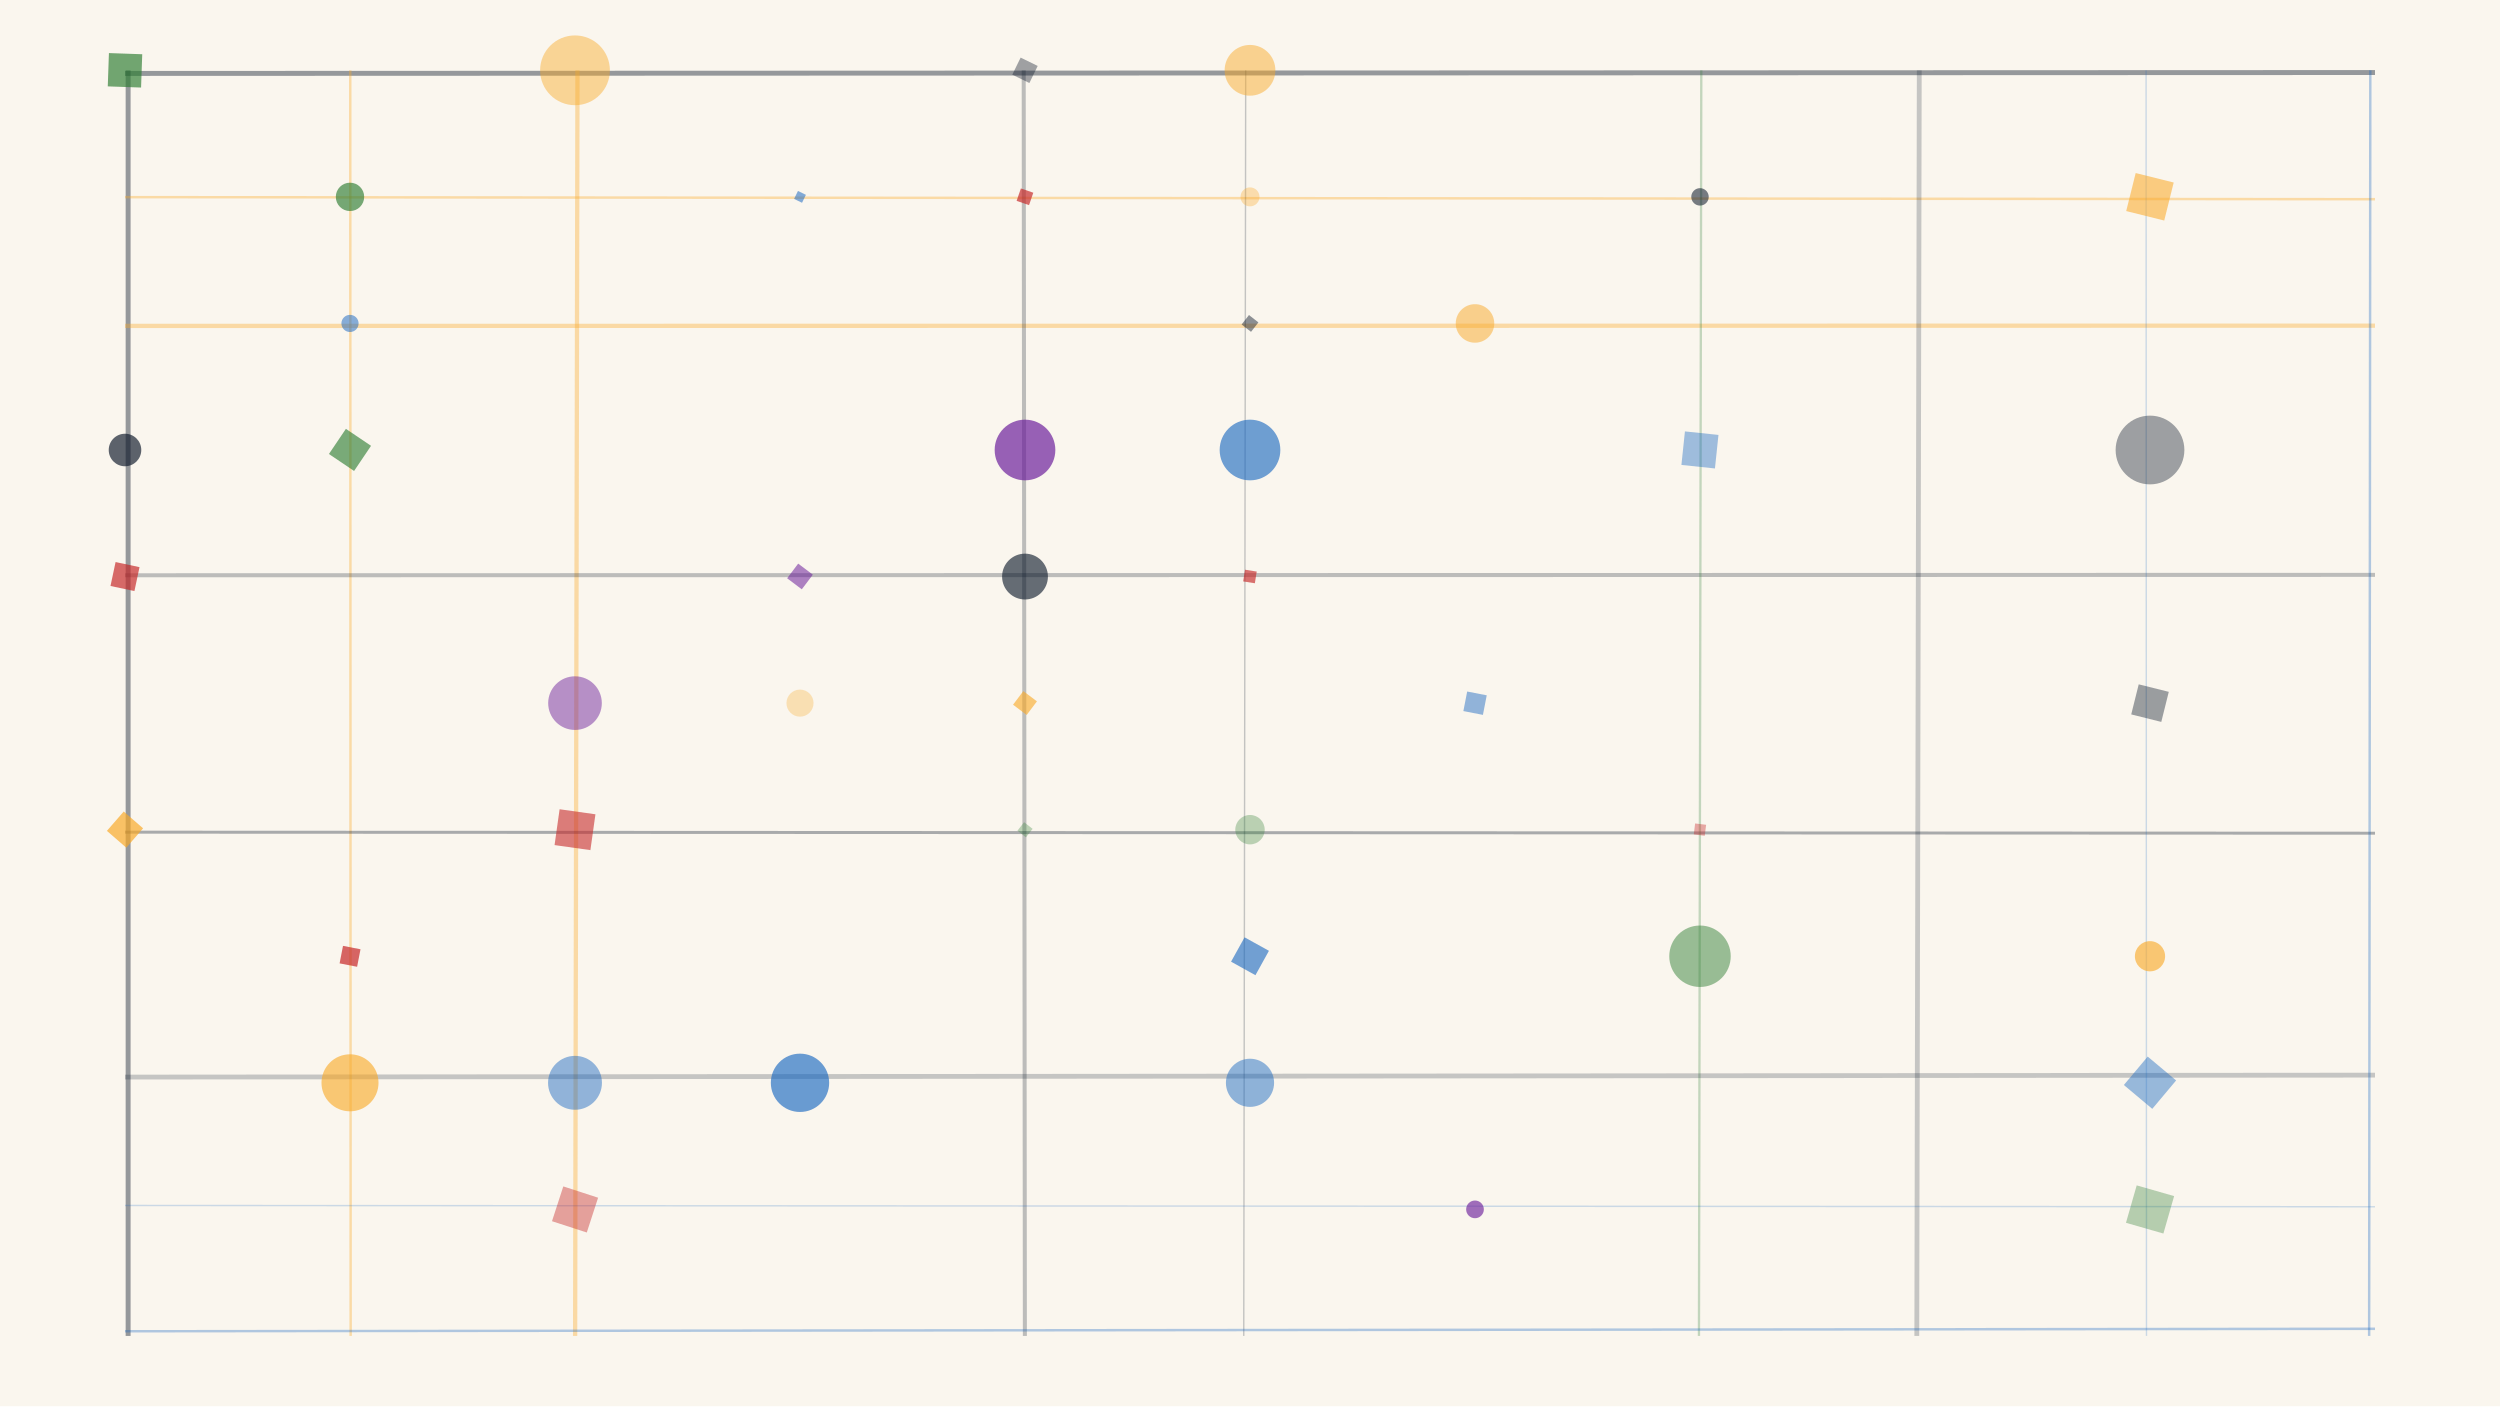
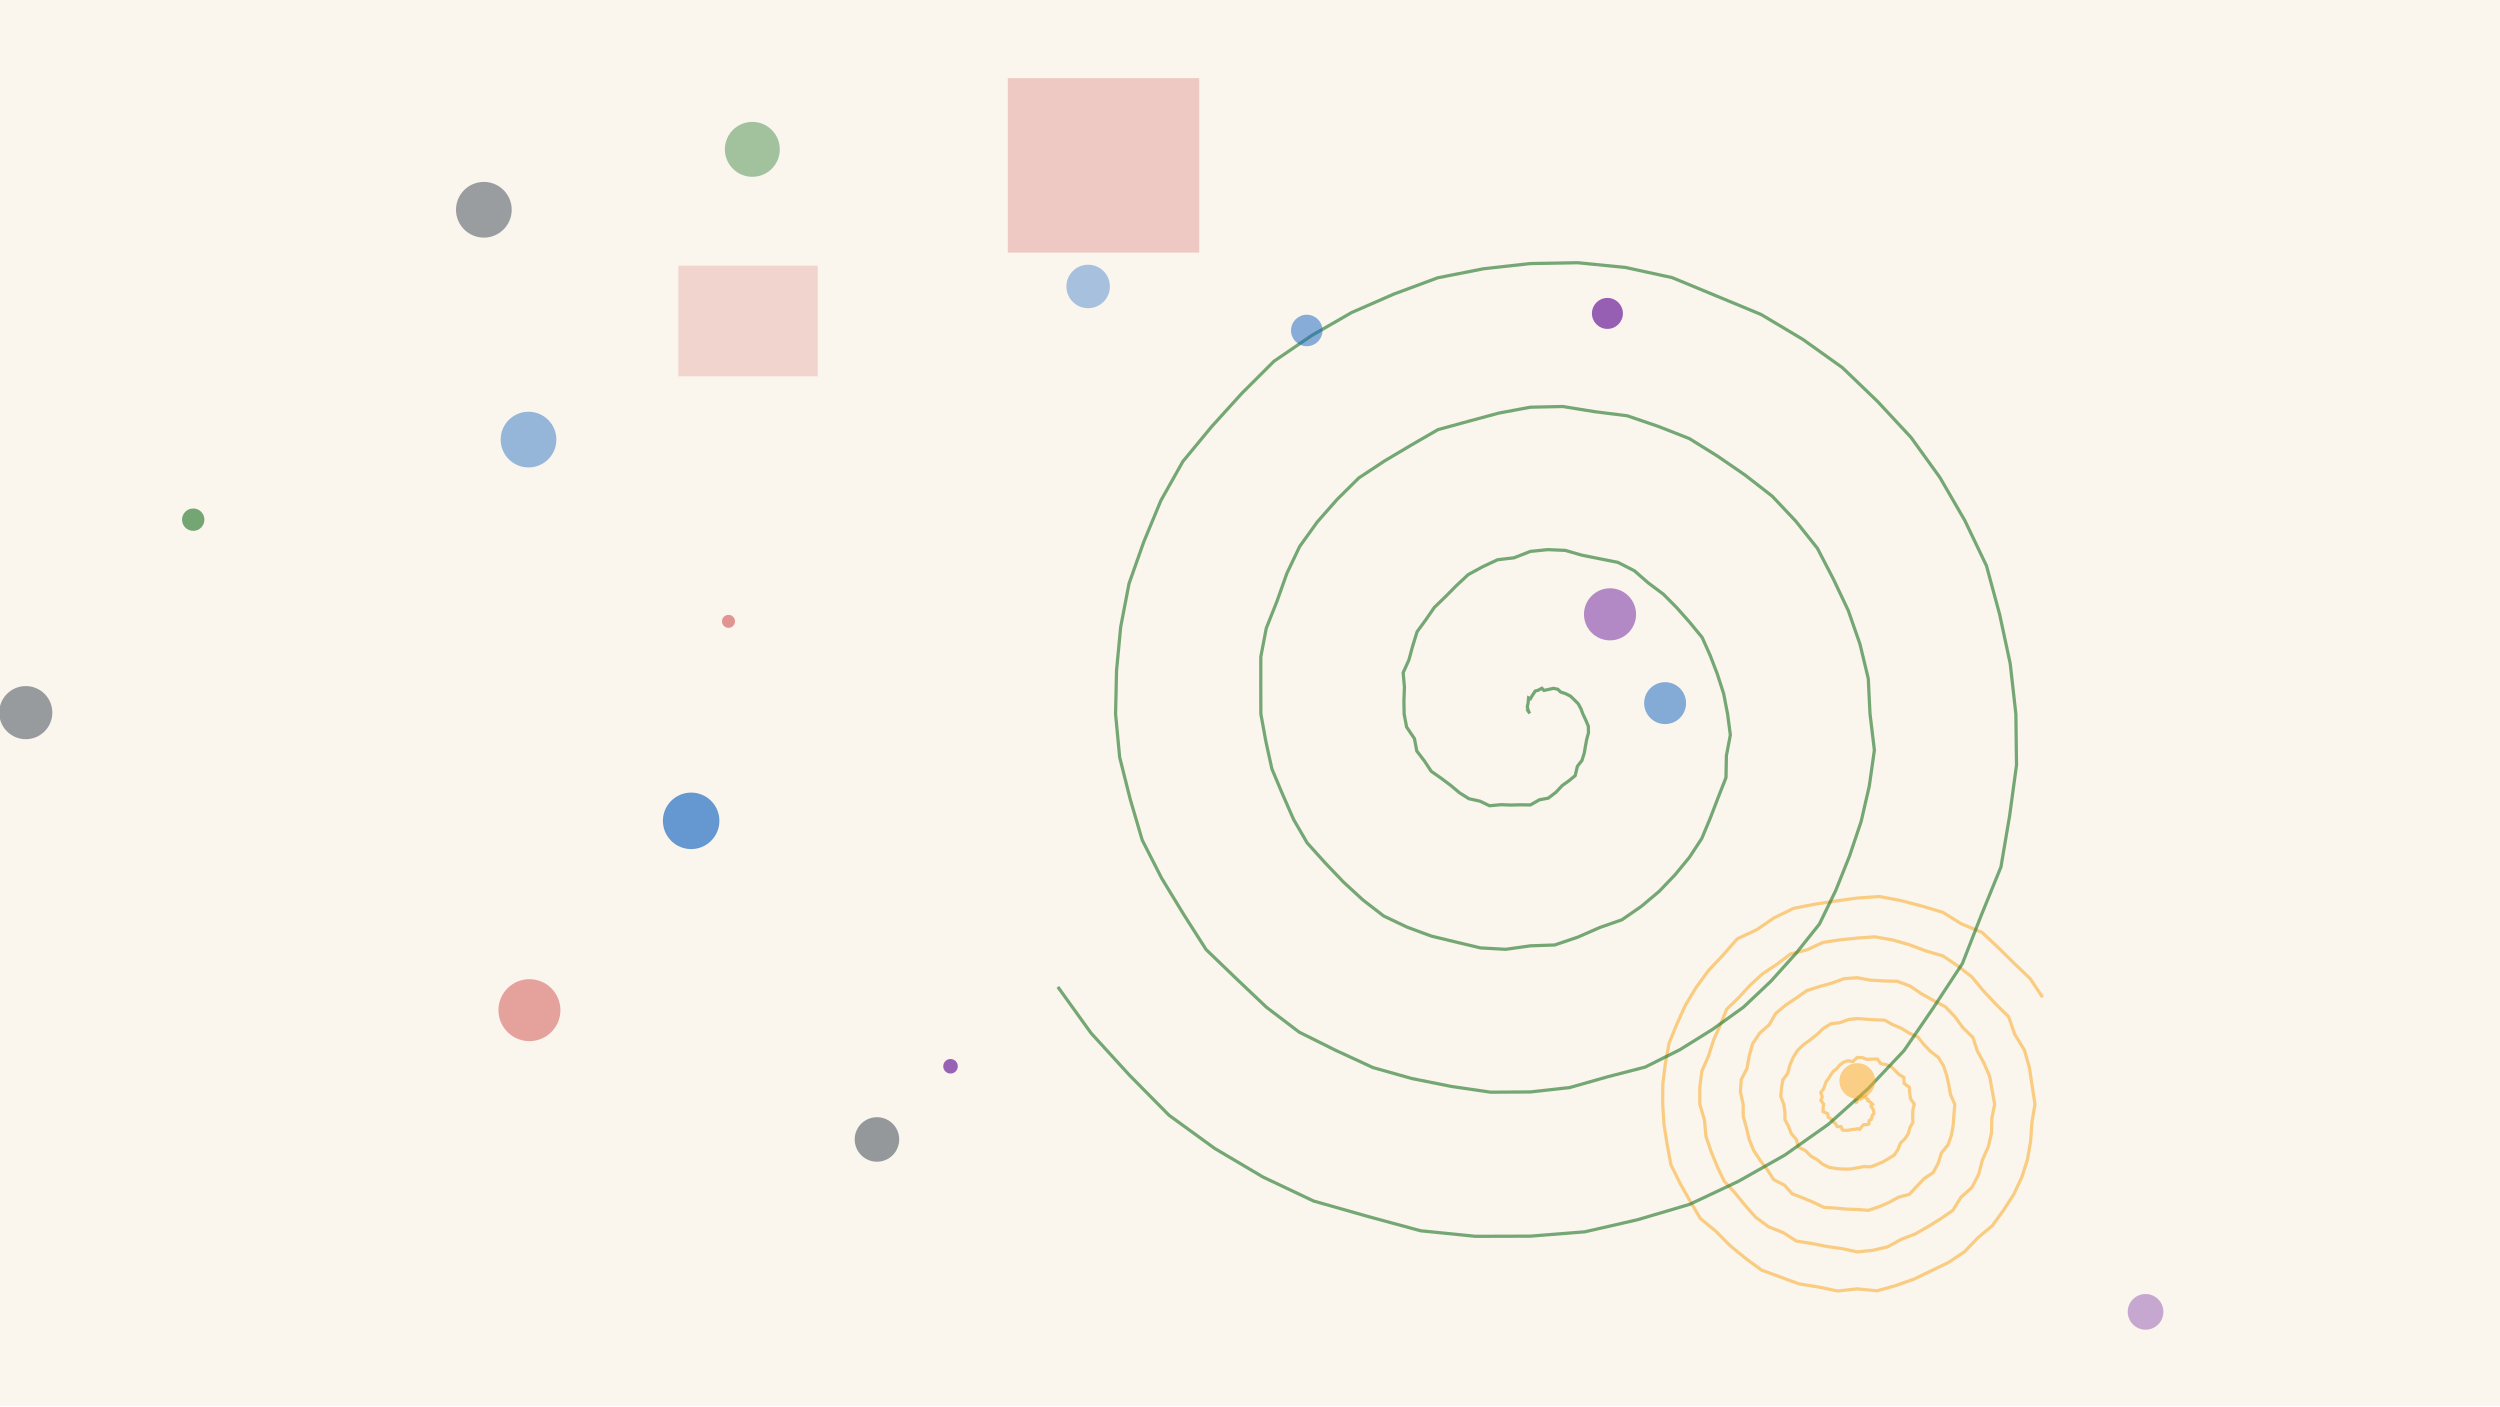
<svg xmlns="http://www.w3.org/2000/svg" viewBox="0 0 1920 1080" width="1920" height="1080">
  <rect width="1920" height="1080" fill="#FAF6EE" />
-   <line x1="96" y1="56.4" x2="1824" y2="55.7" stroke="#0A1628" stroke-width="3.8" opacity="0.42" />
-   <line x1="98.4" y1="54" x2="98.4" y2="1026" stroke="#0A1628" stroke-width="3.8" opacity="0.42" />
-   <line x1="96" y1="151.4" x2="1824" y2="153.0" stroke="#F9A825" stroke-width="1.9" opacity="0.36" />
-   <line x1="269.0" y1="54" x2="269.3" y2="1026" stroke="#F9A825" stroke-width="1.9" opacity="0.36" />
-   <line x1="96" y1="250.3" x2="1824" y2="250.1" stroke="#F9A825" stroke-width="3.3" opacity="0.37" />
-   <line x1="443.5" y1="54" x2="441.7" y2="1026" stroke="#F9A825" stroke-width="3.3" opacity="0.37" />
-   <line x1="96" y1="441.8" x2="1824" y2="441.5" stroke="#0A1628" stroke-width="3.1" opacity="0.26" />
-   <line x1="786.2" y1="54" x2="787.1" y2="1026" stroke="#0A1628" stroke-width="3.1" opacity="0.26" />
-   <line x1="956.7" y1="54" x2="955.2" y2="1026" stroke="#0A1628" stroke-width="1.1" opacity="0.23" />
-   <line x1="96" y1="639.1" x2="1824" y2="639.9" stroke="#0A1628" stroke-width="2.3" opacity="0.34" />
-   <line x1="1306.6" y1="54" x2="1304.8" y2="1026" stroke="#2E7D32" stroke-width="1.8" opacity="0.27" />
-   <line x1="96" y1="827.2" x2="1824" y2="825.7" stroke="#0A1628" stroke-width="3.7" opacity="0.22" />
-   <line x1="1474.0" y1="54" x2="1472.1" y2="1026" stroke="#0A1628" stroke-width="3.7" opacity="0.22" />
-   <line x1="96" y1="925.8" x2="1824" y2="926.8" stroke="#1565C0" stroke-width="1.1" opacity="0.21" />
-   <line x1="1648.2" y1="54" x2="1648.5" y2="1026" stroke="#1565C0" stroke-width="1.1" opacity="0.21" />
-   <line x1="96" y1="1022.4" x2="1824" y2="1020.5" stroke="#1565C0" stroke-width="1.9" opacity="0.33" />
-   <line x1="1820.4" y1="54" x2="1819.5" y2="1026" stroke="#1565C0" stroke-width="1.9" opacity="0.33" />
-   <rect x="83.2" y="41.2" width="25.6" height="25.6" fill="#2E7D32" opacity="0.67" transform="rotate(2 96.0 54.0)" />
-   <circle cx="96.0" cy="345.6" r="12.5" fill="#0A1628" opacity="0.66" />
-   <rect x="86.6" y="433.4" width="18.8" height="18.8" fill="#C62828" opacity="0.68" transform="rotate(12 96.0 442.8)" />
-   <rect x="86.1" y="627.3" width="19.7" height="19.7" fill="#F9A825" opacity="0.68" transform="rotate(41 96.0 637.2)" />
-   <circle cx="268.8" cy="151.2" r="10.9" fill="#2E7D32" opacity="0.65" />
-   <circle cx="268.8" cy="248.4" r="6.6" fill="#1565C0" opacity="0.51" />
-   <rect x="257.1" y="333.9" width="23.3" height="23.3" fill="#2E7D32" opacity="0.63" transform="rotate(34 268.8 345.6)" />
-   <rect x="262.0" y="727.6" width="13.7" height="13.7" fill="#C62828" opacity="0.70" transform="rotate(11 268.8 734.4)" />
-   <circle cx="268.8" cy="831.6" r="21.9" fill="#F9A825" opacity="0.61" />
-   <circle cx="441.6" cy="54.0" r="26.8" fill="#F9A825" opacity="0.44" />
-   <circle cx="441.6" cy="540.0" r="20.6" fill="#6A1B9A" opacity="0.47" />
-   <rect x="427.7" y="623.3" width="27.8" height="27.8" fill="#C62828" opacity="0.59" transform="rotate(8 441.6 637.2)" />
-   <circle cx="441.6" cy="831.6" r="20.7" fill="#1565C0" opacity="0.46" />
-   <rect x="427.6" y="914.8" width="28.1" height="28.1" fill="#C62828" opacity="0.42" transform="rotate(18 441.6 928.8)" />
-   <rect x="611.0" y="147.8" width="6.8" height="6.8" fill="#1565C0" opacity="0.53" transform="rotate(26 614.4 151.2)" />
-   <rect x="607.3" y="435.7" width="14.1" height="14.1" fill="#6A1B9A" opacity="0.54" transform="rotate(37 614.4 442.8)" />
-   <circle cx="614.4" cy="540.0" r="10.4" fill="#F9A825" opacity="0.30" />
-   <circle cx="614.4" cy="831.6" r="22.4" fill="#1565C0" opacity="0.63" />
-   <rect x="779.9" y="46.7" width="14.6" height="14.6" fill="#0A1628" opacity="0.38" transform="rotate(26 787.2 54.0)" />
-   <rect x="782.1" y="146.1" width="10.1" height="10.1" fill="#C62828" opacity="0.68" transform="rotate(19 787.2 151.2)" />
-   <circle cx="787.2" cy="345.6" r="23.3" fill="#6A1B9A" opacity="0.68" />
-   <circle cx="787.2" cy="442.8" r="17.6" fill="#0A1628" opacity="0.62" />
-   <rect x="780.6" y="533.4" width="13.1" height="13.1" fill="#F9A825" opacity="0.61" transform="rotate(37 787.2 540.0)" />
-   <rect x="783.1" y="633.1" width="8.3" height="8.3" fill="#2E7D32" opacity="0.31" transform="rotate(38 787.2 637.2)" />
-   <circle cx="960.0" cy="54.0" r="19.5" fill="#F9A825" opacity="0.47" />
-   <circle cx="960.0" cy="151.2" r="7.3" fill="#F9A825" opacity="0.33" />
-   <rect x="955.4" y="243.8" width="9.2" height="9.2" fill="#0A1628" opacity="0.46" transform="rotate(38 960.0 248.4)" />
-   <circle cx="960.0" cy="345.6" r="23.3" fill="#1565C0" opacity="0.61" />
-   <rect x="955.4" y="438.2" width="9.1" height="9.1" fill="#C62828" opacity="0.65" transform="rotate(9 960.0 442.8)" />
-   <circle cx="960.0" cy="637.2" r="11.3" fill="#2E7D32" opacity="0.32" />
-   <rect x="949.3" y="723.7" width="21.4" height="21.4" fill="#1565C0" opacity="0.60" transform="rotate(29 960.0 734.4)" />
-   <circle cx="960.0" cy="831.6" r="18.5" fill="#1565C0" opacity="0.47" />
-   <circle cx="1132.8" cy="248.4" r="14.8" fill="#F9A825" opacity="0.49" />
-   <rect x="1125.2" y="532.4" width="15.3" height="15.3" fill="#1565C0" opacity="0.46" transform="rotate(11 1132.8 540.0)" />
-   <circle cx="1132.8" cy="928.8" r="6.8" fill="#6A1B9A" opacity="0.63" />
-   <circle cx="1305.6" cy="151.2" r="6.7" fill="#0A1628" opacity="0.55" />
-   <rect x="1292.6" y="332.6" width="25.9" height="25.9" fill="#1565C0" opacity="0.40" transform="rotate(6 1305.6 345.6)" />
-   <rect x="1301.3" y="632.9" width="8.5" height="8.5" fill="#C62828" opacity="0.39" transform="rotate(7 1305.6 637.2)" />
-   <circle cx="1305.6" cy="734.4" r="23.6" fill="#2E7D32" opacity="0.48" />
-   <rect x="1636.1" y="136.1" width="30.1" height="30.1" fill="#F9A825" opacity="0.55" transform="rotate(14 1651.2 151.2)" />
-   <circle cx="1651.2" cy="345.6" r="26.4" fill="#0A1628" opacity="0.39" />
-   <rect x="1639.3" y="528.1" width="23.8" height="23.8" fill="#0A1628" opacity="0.40" transform="rotate(14 1651.2 540.0)" />
-   <circle cx="1651.2" cy="734.4" r="11.6" fill="#F9A825" opacity="0.62" />
-   <rect x="1636.9" y="817.3" width="28.5" height="28.5" fill="#1565C0" opacity="0.43" transform="rotate(40 1651.2 831.6)" />
-   <rect x="1636.3" y="913.9" width="29.9" height="29.9" fill="#2E7D32" opacity="0.34" transform="rotate(16 1651.2 928.8)" />
+   <g transform="rotate(228 960 540)">
+     <polyline points="419.5,680.5 419.9,680.6 421.3,681.0 421.1,681.2 421.6,681.6 421.1,681.7 420.7,681.7 420.9,682.2 422.4,684.3 422.1,684.7 421.3,684.5 421.5,686.1 421.1,686.9 420.1,685.9 419.7,687.4 419.0,689.3 418.1,688.7 417.2,688.7 416.2,689.1 415.5,688.3 414.1,688.9 412.7,689.0 411.1,689.2 411.1,687.5 409.8,687.1 407.9,686.9 406.3,686.1 405.0,685.0 405.0,683.4 404.1,682.0 403.1,680.5 403.6,678.9 401.7,676.8 402.6,675.2 404.0,673.8 404.0,671.9 403.4,669.1 405.0,667.9 406.0,666.1 407.3,664.4 408.5,662.4 410.0,660.4 411.9,658.8 414.5,659.7 416.6,657.5 419.0,658.1 421.4,657.6 423.7,658.0 426.5,657.2 428.7,658.7 432.4,657.2 434.5,659.1 436.3,661.3 439.9,661.7 441.2,664.3 444.5,665.7 445.0,668.9 446.4,671.6 447.9,674.3 448.5,677.4 449.4,680.5 450.1,683.8 449.8,687.0 450.4,690.7 450.0,694.3 448.6,697.6 445.6,699.8 445.7,704.5 443.1,707.2 439.7,709.0 437.2,712.0 434.4,715.2 430.1,714.7 426.8,717.3 423.0,719.1 419.0,719.4 414.9,719.5 410.4,720.8 406.8,717.9 401.9,718.9 398.4,716.1 394.8,713.7 389.7,713.0 387.1,709.2 383.8,706.0 380.1,702.9 378.6,698.5 376.0,694.5 374.8,689.9 374.6,685.1 372.3,680.5 371.0,675.4 371.9,670.5 372.9,665.5 374.5,660.7 376.4,655.9 380.0,652.2 382.7,647.8 385.5,643.3 389.0,639.3 393.0,635.5 397.4,632.0 402.5,629.9 408.0,629.1 413.4,627.3 419.0,627.1 424.8,624.8 430.2,627.6 436.1,627.7 441.6,629.8 447.4,631.3 451.8,635.2 456.8,638.5 462.9,640.9 467.1,645.5 471.1,650.4 472.4,656.7 475.9,662.0 478.6,667.8 480.4,674.0 480.6,680.5 479.9,686.9 479.5,693.4 479.7,700.2 478.4,707.0 474.4,712.5 471.9,718.9 467.9,724.5 462.9,729.3 457.9,734.1 452.9,739.3 446.2,741.6 439.8,744.6 433.0,746.6 426.2,749.6 419.0,749.2 411.7,749.4 404.0,750.8 396.6,749.4 389.6,746.4 383.1,742.7 376.7,738.7 368.9,736.1 363.5,730.4 358.0,724.7 353.1,718.5 349.2,711.5 348.0,703.5 343.8,696.5 341.0,688.7 342.2,680.5 341.6,672.4 340.8,663.9 344.7,656.4 346.6,648.3 349.3,640.2 352.7,632.3 358.9,626.4 364.8,620.3 371.1,614.5 377.3,608.4 385.4,605.1 393.3,601.4 401.3,597.3 410.2,597.3 419.0,594.0 427.9,595.5 436.9,596.2 445.9,597.6 454.5,600.7 462.5,605.1 470.7,609.2 477.6,615.3 486.1,620.1 492.7,626.9 496.1,635.9 502.0,643.5 507.3,651.8 509.7,661.2 509.6,671.0 512.7,680.5 512.4,690.3 511.0,700.0 509.8,710.0 505.7,719.1 501.3,728.0 497.4,737.5 491.2,745.5 483.1,751.7 475.9,758.8 468.6,766.5 459.4,771.3 449.3,773.8 439.5,777.1 429.5,780.8 419.0,781.2 408.5,780.1 397.6,780.8 387.8,776.4 377.4,773.9 367.0,770.4 357.8,764.7 348.4,758.9 341.8,750.0 333.7,742.4 327.4,733.4 322.9,723.3 316.6,713.7 312.6,703.1 312.6,691.7 309.3,680.5 310.8,669.1 312.8,657.9 315.2,646.8 319.3,636.1 322.0,624.5 327.7,614.2 334.7,604.6 344.4,597.6 353.3,590.1 362.7,583.1 372.2,575.4 383.8,572.2 394.8,566.8 406.8,564.4 419.0,564.5 431.1,565.1 443.5,565.0 455.3,568.5 467.0,572.7 478.4,577.6 488.3,585.0 499.9,590.6 509.4,599.1 517.7,608.7 523.0,620.4 529.4,631.3 534.6,642.9 540.3,654.7 540.8,667.7 542.0,680.5 542.1,693.4 540.2,706.3 539.1,719.5 532.9,731.2 529.0,744.0 521.7,755.1 513.8,765.9 505.5,776.5 494.8,784.9 483.4,792.1 471.4,798.3 459.6,805.6 446.3,808.9 432.7,811.3 419.0,810.7 405.2,811.0 391.1,811.8 378.1,806.3 364.1,803.7 351.4,797.5 339.6,789.7 327.7,781.9 318.8,770.7 308.9,760.5 300.0,749.2 292.7,736.7 287.1,723.3 283.3,709.3 280.3,695.1 280.8,680.5 279.7,665.8 281.8,651.3 285.9,637.2 290.0,623.1 295.7,609.3 302.4,595.8 313.6,585.6 322.5,573.3 334.6,564.4 346.4,554.9 359.9,547.8 373.5,540.6 388.6,537.5 403.7,535.2 419.0,534.5 434.5,532.2 449.8,535.3 465.0,538.7 480.2,543.0 493.6,551.2 506.7,559.7 519.0,569.4 530.6,580.0 540.9,591.9 550.6,604.5 557.5,618.8 563.9,633.4 568.5,648.7 571.8,664.4 573.1,680.5 575.1,696.9 570.3,712.6 568.1,728.9 563.5,744.8 555.0,759.0 546.0,772.7 536.7,786.4 526.3,799.7 513.0,809.9 499.0,819.1 484.6,827.9 468.4,832.6 452.9,840.0 435.9,841.4 419.0,842.4 401.8,843.7 384.8,841.2" fill="none" stroke="#F9A825" stroke-width="2.5" opacity="0.54" />
+     <polyline points="810.3,694.4 813.0,694.8 812.9,695.1 815.2,696.2 816.1,697.3 817.0,698.6 819.8,701.7 818.4,702.3 819.3,705.1 820.3,709.0 819.3,711.0 818.5,714.2 816.2,714.3 814.5,717.2 812.5,720.8 809.7,722.8 806.7,723.0 803.2,725.0 799.3,726.5 795.3,726.8 790.9,727.0 786.8,726.0 782.7,724.4 778.0,723.0 772.9,721.2 769.1,717.9 766.4,713.7 763.2,709.5 759.7,705.1 756.7,700.0 755.7,694.4 751.5,688.3 751.8,682.1 752.5,675.9 751.9,668.7 752.5,661.4 756.1,655.5 757.8,647.7 762.8,642.3 767.7,636.6 773.1,631.0 778.3,624.0 785.8,620.9 793.0,615.8 801.2,613.5 809.7,612.3 818.5,610.6 828.0,608.4 837.2,609.8 847.0,610.6 855.2,615.6 865.9,617.1 874.6,622.4 882.3,629.1 889.7,636.3 898.7,643.1 903.0,652.9 909.0,662.2 914.9,672.1 917.2,683.1 919.9,694.4 920.3,706.1 921.0,718.1 921.2,730.6 918.3,742.8 914.6,755.0 907.3,765.3 902.5,778.0 894.6,788.8 885.2,798.4 873.8,805.5 862.8,813.7 851.3,822.3 838.0,827.4 823.9,829.1 809.7,831.9 795.2,832.6 780.4,832.5 765.1,831.8 750.6,827.1 736.3,821.6 722.0,815.2 708.4,807.0 695.0,797.8 685.2,784.9 672.9,773.4 665.5,758.6 657.9,743.7 650.6,728.3 646.2,711.6 643.6,694.4 642.3,676.8 642.9,659.0 645.2,641.0 652.2,624.3 658.0,606.8 665.4,589.6 677.4,575.3 688.1,559.4 701.8,545.8 717.6,534.9 733.8,523.8 751.3,514.6 769.8,506.9 789.6,503.3 809.7,501.4 830.1,500.8 850.9,500.8 871.2,505.1 891.1,511.7 911.2,518.7 929.7,529.2 948.2,540.6 964.4,555.1 980.9,570.0 994.4,587.8 1004.3,607.8 1015.1,627.7 1023.9,648.9 1028.8,671.4 1031.5,694.4 1032.6,717.9 1029.1,741.1 1024.5,764.2 1019.5,787.8 1008.7,809.3 997.7,831.0 984.8,852.1 968.6,870.9 949.2,886.5 930.1,903.0 908.0,915.3 885.2,926.7 860.6,933.8 835.5,939.8 809.7,944.4 783.4,945.0 756.8,943.4 731.0,936.7 705.3,929.0 680.3,918.5 656.3,905.5 635.2,888.3 612.3,872.2 594.4,850.8 578.4,828.0 564.6,803.5 552.1,778.1 541.3,751.5 536.6,723.1 533.6,694.4 532.9,665.3 536.1,636.3 541.3,607.2 549.2,578.5 563.0,552.0 576.3,524.9 594.0,500.2 614.3,477.4 637.8,457.9 662.5,439.5 688.8,422.9 717.5,410.6 746.9,399.0 778.0,393.1 809.7,390.6 841.9,388.3 873.7,393.6 905.5,399.6 937.2,408.1 966.8,422.3 996.1,437.8 1022.9,457.7 1047.2,480.6 1069.9,505.3 1090.4,532.4 1106.6,562.2 1121.4,593.2 1132.4,625.8 1137.5,660.0 1141.0,694.4 1142.8,729.4 1138.1,764.2 1130.7,798.7 1119.5,832.4 1106.3,865.7 1087.9,896.5 1066.8,925.9 1042.9,953.4 1015.8,978.1 985.9,999.6 952.6,1015.5 919.2,1031.4 883.7,1042.4 847.1,1050.5 809.7,1053.2 771.9,1053.8 734.2,1049.7 696.8,1041.8 659.9,1030.9 625.5,1013.5 591.9,994.2 560.2,971.5 530.7,945.6 505.3,915.6 480.6,884.4 463.3,848.7 445.3,812.8 435.1,774.0 425.6,734.8 422.3,694.4 422.4,653.7 427.2,613.1 436.1,573.0 448.0,533.4 465.9,495.9 486.2,459.4 511.7,426.1 539.8,394.7 571.2,366.2 606.9,343.2 643.2,320.4 682.8,303.9 724.0,291.0 766.4,282.0 809.7,280.0 853.3,279.7 896.8,284.5" fill="none" stroke="#2E7D32" stroke-width="2.5" opacity="0.65" />
+   </g>
+   <rect x="774" y="60" width="147" height="134" fill="#C62828" opacity="0.22" transform="rotate(0 848 128)" />
+   <rect x="521" y="204" width="107" height="85" fill="#C62828" opacity="0.17" transform="rotate(0 574 247)" />
+   <circle cx="835.7" cy="220.0" r="16.7" fill="#1565C0" opacity="0.37" />
+   <circle cx="1236.5" cy="471.8" r="20.0" fill="#6A1B9A" opacity="0.50" />
+   <circle cx="530.8" cy="630.4" r="21.7" fill="#1565C0" opacity="0.65" />
+   <circle cx="577.8" cy="114.7" r="21.1" fill="#2E7D32" opacity="0.43" />
+   <circle cx="148.4" cy="399.1" r="8.6" fill="#2E7D32" opacity="0.66" />
+   <circle cx="406.6" cy="775.8" r="23.8" fill="#C62828" opacity="0.41" />
+   <circle cx="371.6" cy="161.1" r="21.4" fill="#0A1628" opacity="0.40" />
+   <circle cx="1647.8" cy="1007.5" r="13.7" fill="#6A1B9A" opacity="0.36" />
+   <circle cx="1003.6" cy="253.8" r="12.1" fill="#1565C0" opacity="0.51" />
+   <circle cx="559.5" cy="477.2" r="5.0" fill="#C62828" opacity="0.47" />
+   <circle cx="1278.8" cy="540.0" r="16.1" fill="#1565C0" opacity="0.52" />
+   <circle cx="19.8" cy="547.3" r="20.4" fill="#0A1628" opacity="0.41" />
+   <circle cx="1426.4" cy="830.2" r="13.7" fill="#F9A825" opacity="0.52" />
+   <circle cx="405.9" cy="337.6" r="21.4" fill="#1565C0" opacity="0.44" />
+   <circle cx="730.0" cy="818.9" r="5.6" fill="#6A1B9A" opacity="0.67" />
+   <circle cx="673.5" cy="875.1" r="17.1" fill="#0A1628" opacity="0.42" />
+   <circle cx="1234.5" cy="240.7" r="11.9" fill="#6A1B9A" opacity="0.69" />
</svg>
